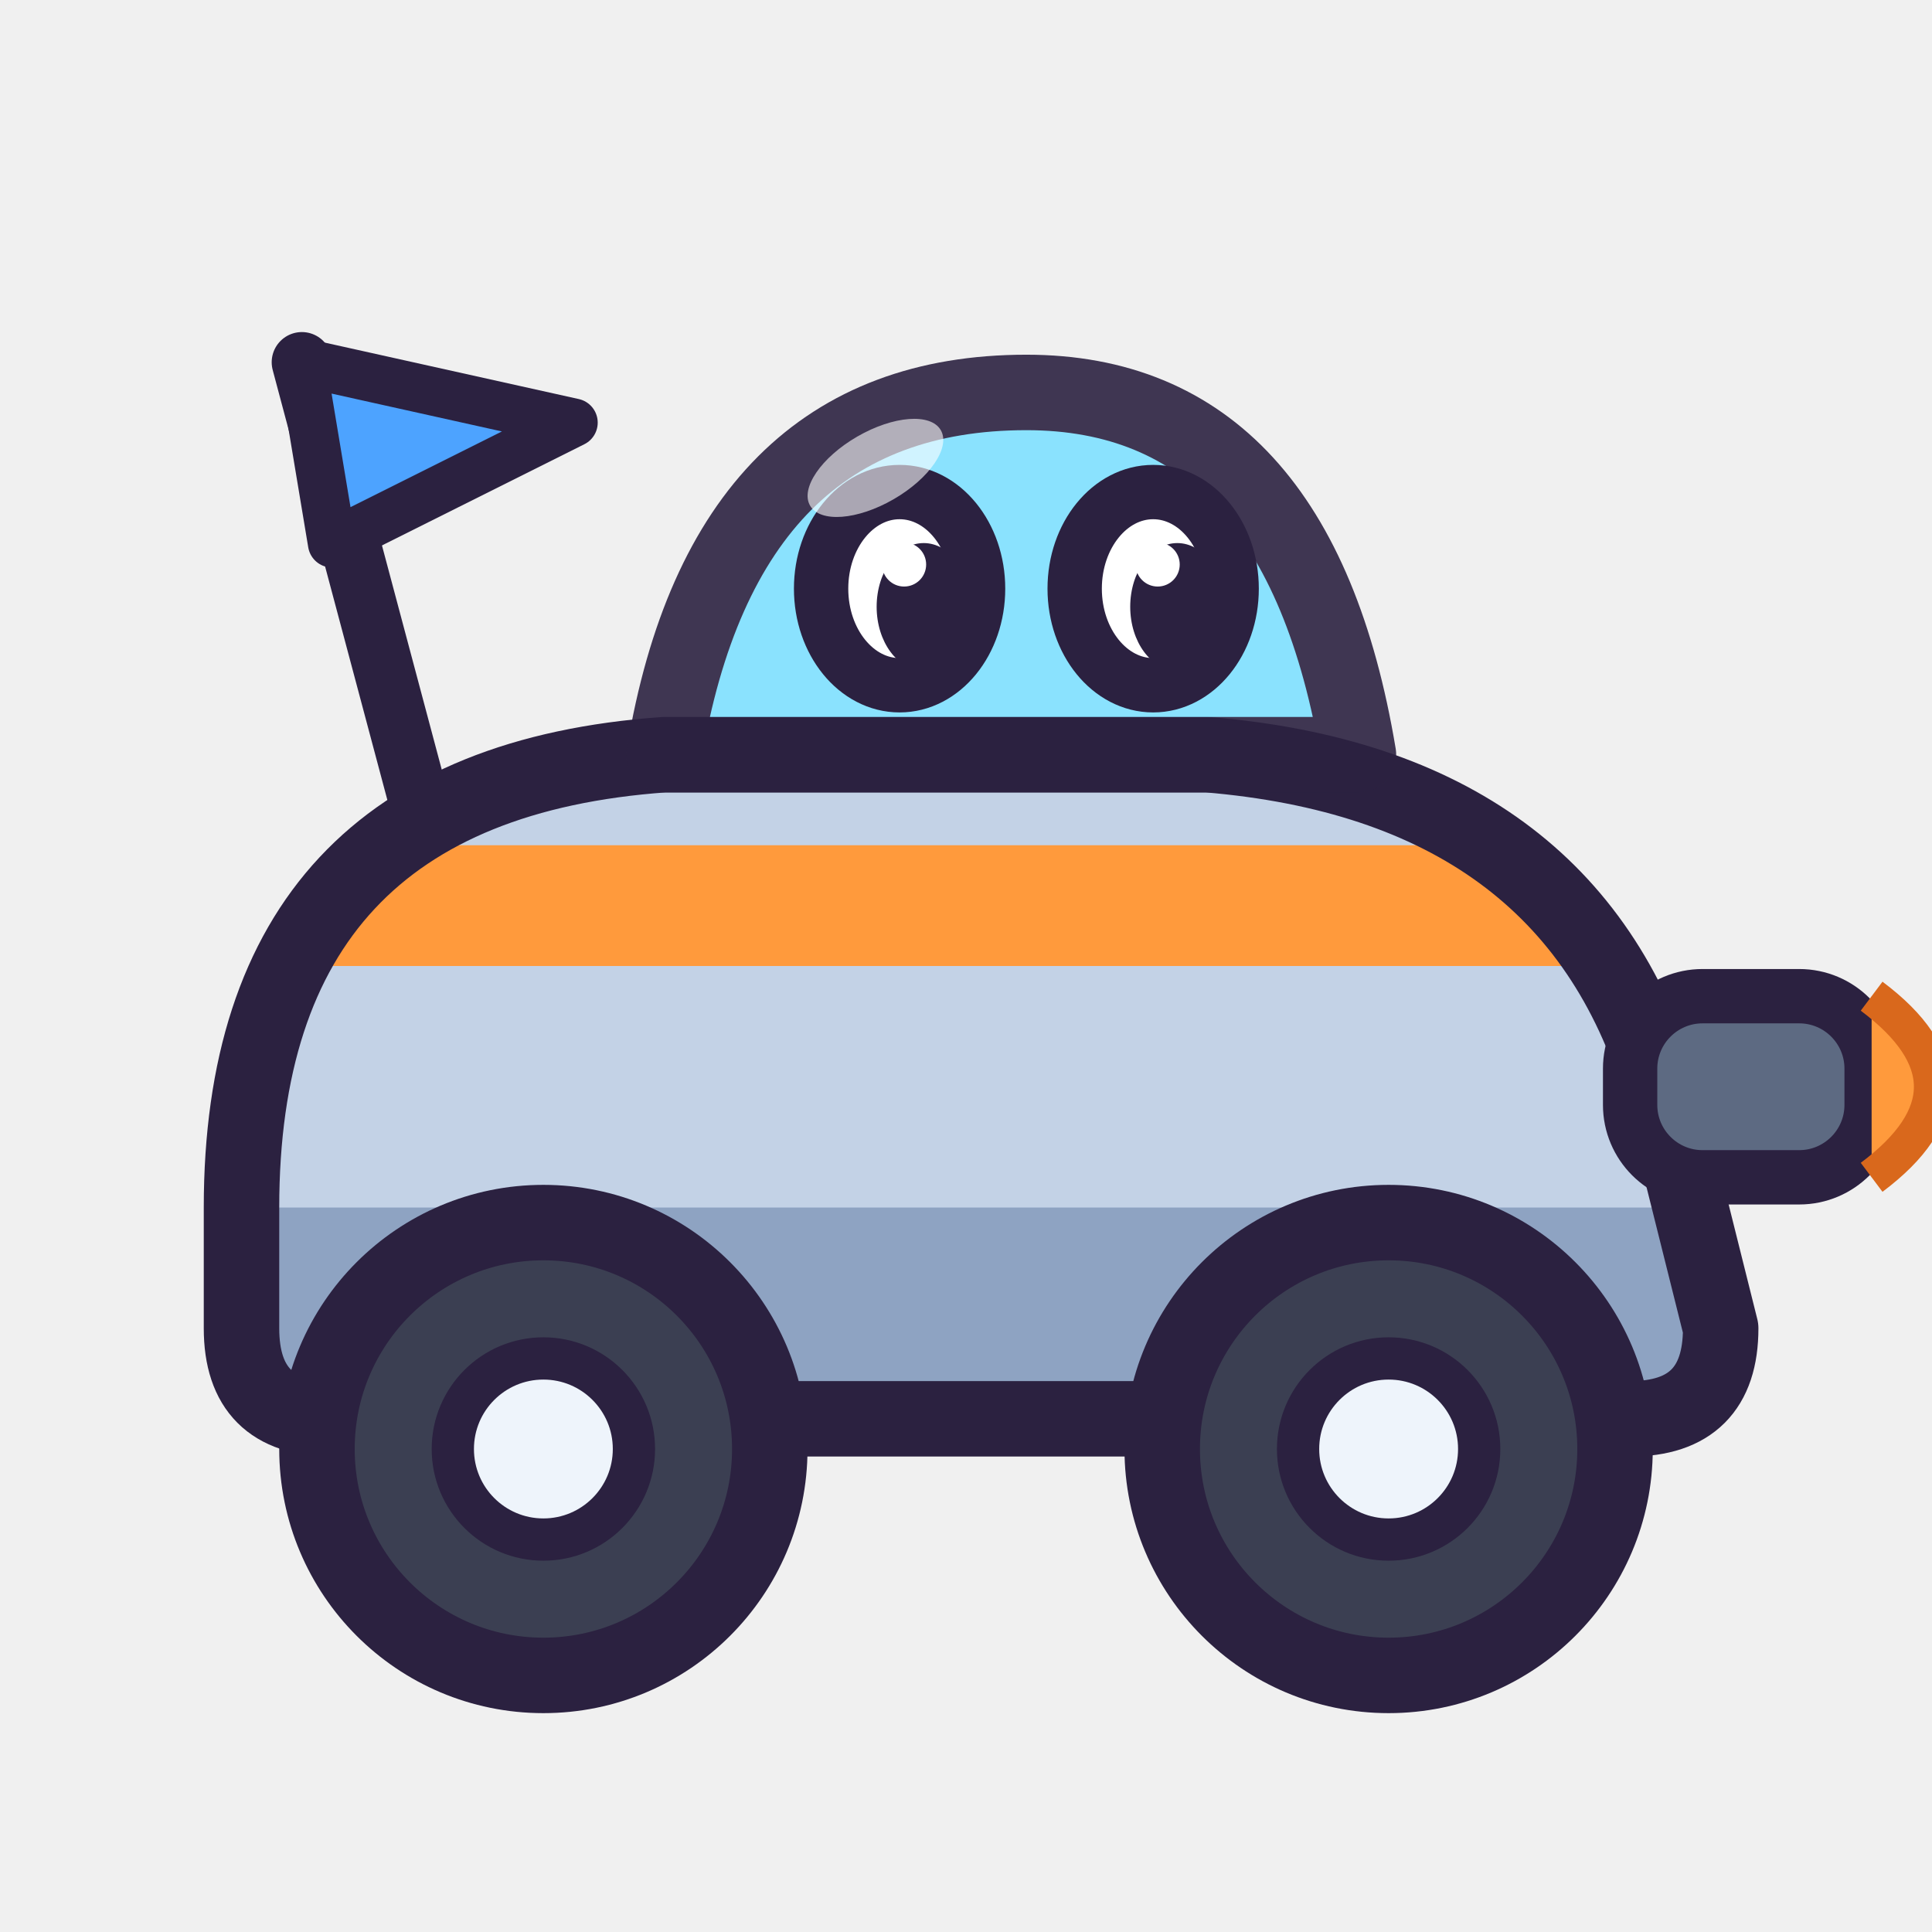
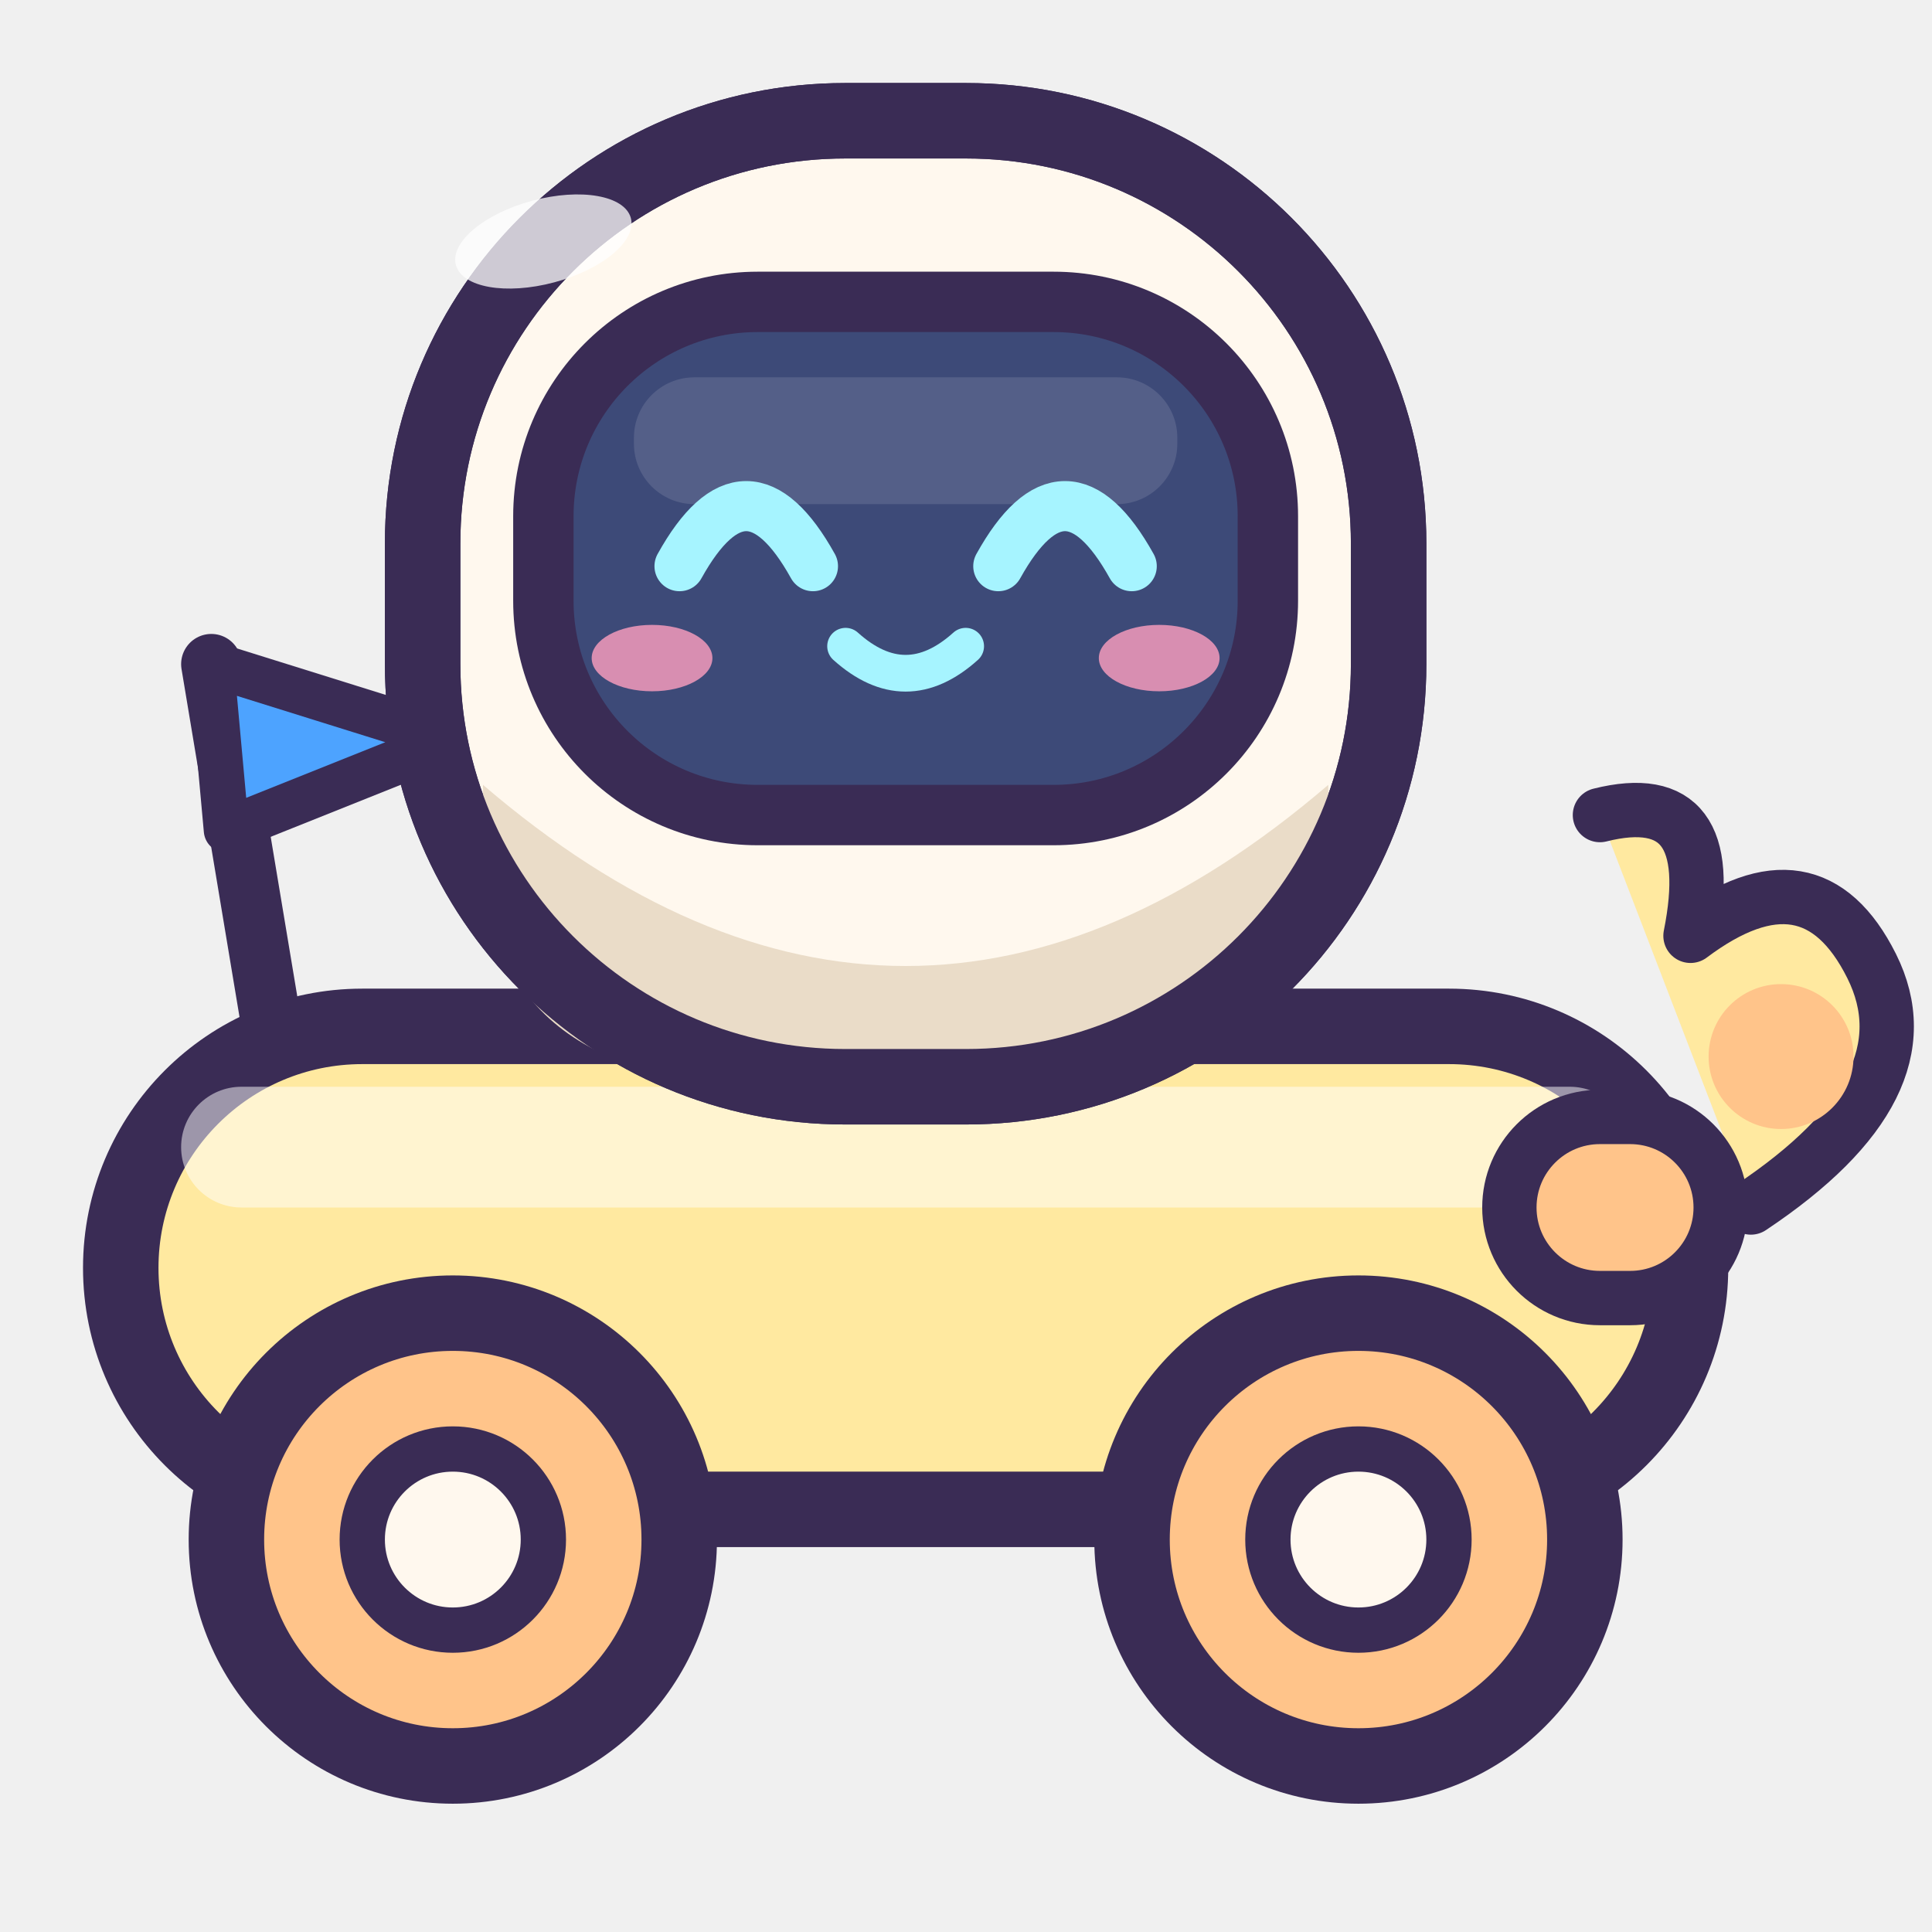
<svg xmlns="http://www.w3.org/2000/svg" viewBox="0 0 64 64">
-   <defs>
-     <clipPath id="b">
-       <path d="M8 40 Q8 26 22 25 L40 25 Q52 26 55 36 L57 44 Q57 47 54 47 L11 47 Q8 47 8 44 Z" />
-     </clipPath>
-   </defs>
-   <line x1="14" y1="27" x2="10" y2="12" stroke="#2b2140" stroke-width="2" stroke-linejoin="round" stroke-linecap="round" />
-   <path d="M10 12 L19 14 L11 18 Z" fill="#4da3ff" stroke="#2b2140" stroke-width="1.6" stroke-linejoin="round" stroke-linecap="round" />
-   <path d="M8 40 Q8 26 22 25 L40 25 Q52 26 55 36 L57 44 Q57 47 54 47 L11 47 Q8 47 8 44 Z" fill="#c3d2e6" />
-   <rect x="4" y="40" width="58" height="10" fill="#8ea3c2" clip-path="url(#b)" />
-   <rect x="4" y="28" width="58" height="4" fill="#ff9a3c" clip-path="url(#b)" />
-   <path d="M8 40 Q8 26 22 25 L40 25 Q52 26 55 36 L57 44 Q57 47 54 47 L11 47 Q8 47 8 44 Z" fill="none" stroke="#2b2140" stroke-width="2.5" stroke-linejoin="round" stroke-linecap="round" />
-   <path d="M22 25 Q24 13 34 13 Q43 13 45 25 Z" fill="#7ee0ff" opacity="0.9" stroke="#2b2140" stroke-width="2.5" stroke-linejoin="round" stroke-linecap="round" />
-   <ellipse cx="29.8" cy="19.5" rx="2.6" ry="3.2" fill="#fff" stroke="#2b2140" stroke-width="1.8" stroke-linejoin="round" stroke-linecap="round" />
-   <ellipse cx="30.6" cy="20.1" rx="1.56" ry="2.11" fill="#2b2140" />
-   <circle cx="29.95" cy="18.70" r="0.73" fill="#fff" />
-   <ellipse cx="38.2" cy="19.5" rx="2.6" ry="3.2" fill="#fff" stroke="#2b2140" stroke-width="1.8" stroke-linejoin="round" stroke-linecap="round" />
-   <ellipse cx="39.0" cy="20.1" rx="1.56" ry="2.11" fill="#2b2140" />
-   <circle cx="38.35" cy="18.70" r="0.73" fill="#fff" />
-   <ellipse cx="29" cy="15.5" rx="2.5" ry="1.2" fill="#fff" opacity="0.6" transform="rotate(-30 29 15.5)" />
-   <rect x="54" y="33" width="8" height="6" rx="2.4" fill="#5d6a82" stroke="#2b2140" stroke-width="1.8" stroke-linejoin="round" stroke-linecap="round" />
-   <path d="M62 33 Q66 36 62 39" fill="#ff9a3c" stroke="#d9681c" stroke-width="1.2" />
-   <circle cx="18" cy="48" r="7.5" fill="#3b3f52" stroke="#2b2140" stroke-width="2.5" stroke-linejoin="round" stroke-linecap="round" />
-   <circle cx="18" cy="48" r="3" fill="#eef4fb" stroke="#2b2140" stroke-width="1.4" stroke-linejoin="round" stroke-linecap="round" />
-   <circle cx="46" cy="48" r="7.5" fill="#3b3f52" stroke="#2b2140" stroke-width="2.5" stroke-linejoin="round" stroke-linecap="round" />
-   <circle cx="46" cy="48" r="3" fill="#eef4fb" stroke="#2b2140" stroke-width="1.4" stroke-linejoin="round" stroke-linecap="round" />
+   <path d="M58 40 Q64 36 62 32 Q60 28 56 31 Q57 26 53 27" fill="#ffe9a0" stroke="#3a2c55" stroke-width="1.8" stroke-linejoin="round" stroke-linecap="round" />
+   <circle cx="59" cy="35" r="2.4" fill="#ffc48a" />
+   <rect x="4" y="34" width="52" height="16" rx="8" fill="#ffe9a0" stroke="#3a2c55" stroke-width="2.5" stroke-linejoin="round" stroke-linecap="round" />
+   <rect x="6" y="36" width="48" height="4" rx="2" fill="#fff" opacity="0.5" />
+   <rect x="50" y="37" width="7" height="6" rx="3" fill="#ffc48a" stroke="#3a2c55" stroke-width="1.8" stroke-linejoin="round" stroke-linecap="round" />
+   <circle cx="15" cy="51" r="7.5" fill="#ffc48a" stroke="#3a2c55" stroke-width="2.5" stroke-linejoin="round" stroke-linecap="round" />
+   <circle cx="15" cy="51" r="3" fill="#fff8ee" stroke="#3a2c55" stroke-width="1.5" stroke-linejoin="round" stroke-linecap="round" />
+   <circle cx="45" cy="51" r="7.5" fill="#ffc48a" stroke="#3a2c55" stroke-width="2.5" stroke-linejoin="round" stroke-linecap="round" />
+   <circle cx="45" cy="51" r="3" fill="#fff8ee" stroke="#3a2c55" stroke-width="1.5" stroke-linejoin="round" stroke-linecap="round" />
+   <line x1="9" y1="34" x2="7" y2="22" stroke="#3a2c55" stroke-width="2" stroke-linejoin="round" stroke-linecap="round" />
+   <path d="M7 22 L15 24.5 L7.5 27.5 Z" fill="#4da3ff" stroke="#3a2c55" stroke-width="1.5" stroke-linejoin="round" stroke-linecap="round" />
+   <rect x="14" y="4" width="32" height="32" rx="14" fill="#fff8ee" stroke="#3a2c55" stroke-width="2.5" stroke-linejoin="round" stroke-linecap="round" />
+   <path d="M16 26 Q30 38 44 26 L44 28 Q42 36 34 36 L26 36 Q16 36 16 28 Z" fill="#eadcc8" />
+   <rect x="14" y="4" width="32" height="32" rx="14" fill="none" stroke="#3a2c55" stroke-width="2.5" stroke-linejoin="round" stroke-linecap="round" />
+   <rect x="18" y="10" width="24" height="17" rx="7.1" fill="#3d4a78" stroke="#3a2c55" stroke-width="2" stroke-linejoin="round" stroke-linecap="round" />
+   <rect x="21" y="12.5" width="18" height="4.2" rx="2.0" fill="#fff" opacity="0.12" />
+   <path d="M22.51 18.755 Q24.72 14.777 26.93 18.755" fill="none" stroke="#a6f4ff" stroke-width="1.66" stroke-linecap="round" />
+   <path d="M33.07 18.755 Q35.28 14.777 37.49 18.755" fill="none" stroke="#a6f4ff" stroke-width="1.66" stroke-linecap="round" />
+   <ellipse cx="21.6" cy="21.8" rx="2.0" ry="1.1" fill="#ff9fbf" opacity="0.8" />
+   <ellipse cx="38.4" cy="21.8" rx="2.0" ry="1.1" fill="#ff9fbf" opacity="0.8" />
+   <path d="M28.011 21.407 Q30.0 23.197 31.989 21.407" fill="none" stroke="#a6f4ff" stroke-width="1.216" stroke-linecap="round" />
+   <ellipse cx="18" cy="8" rx="3" ry="1.4" fill="#fff" opacity="0.75" transform="rotate(-15 18 8)" />
</svg>
